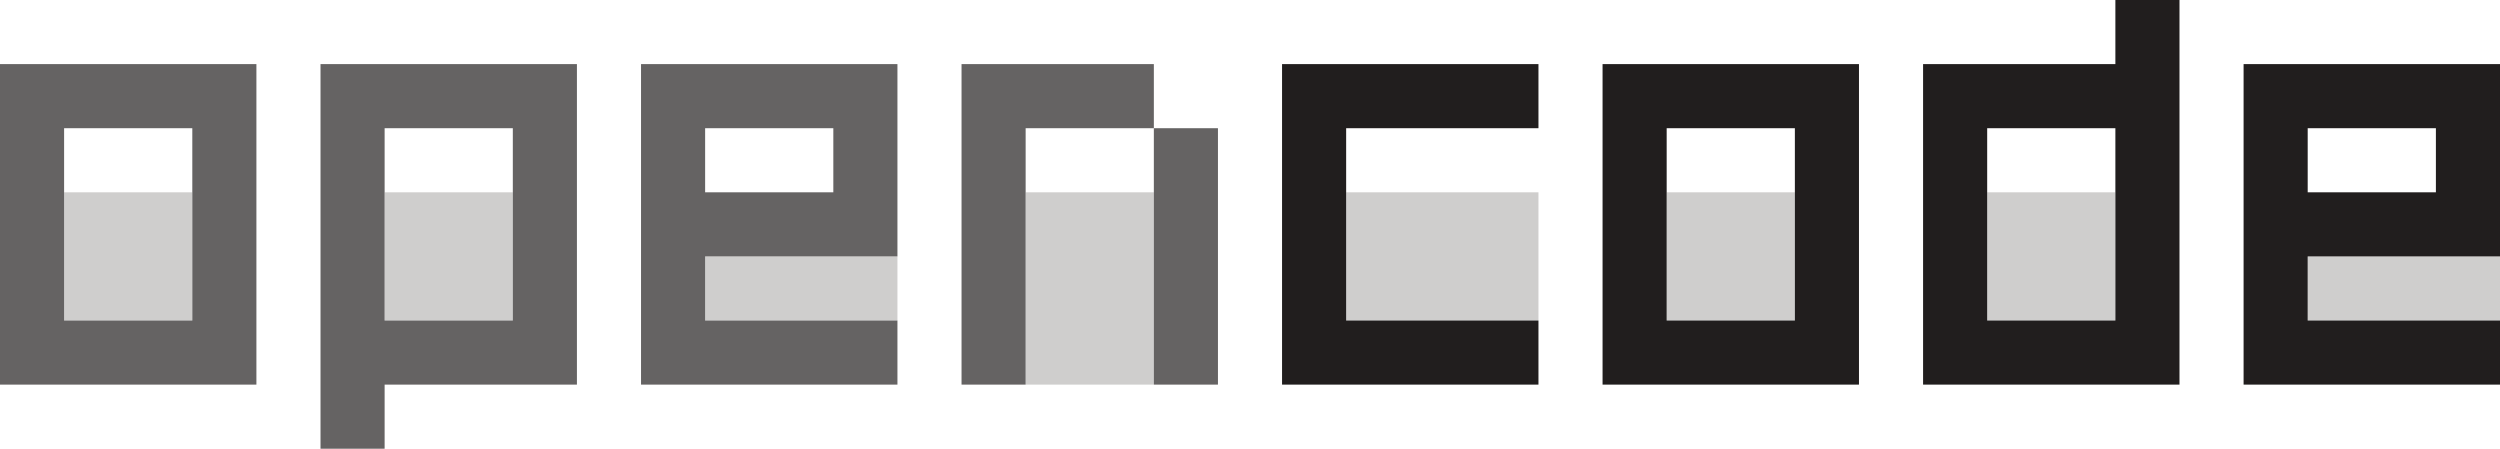
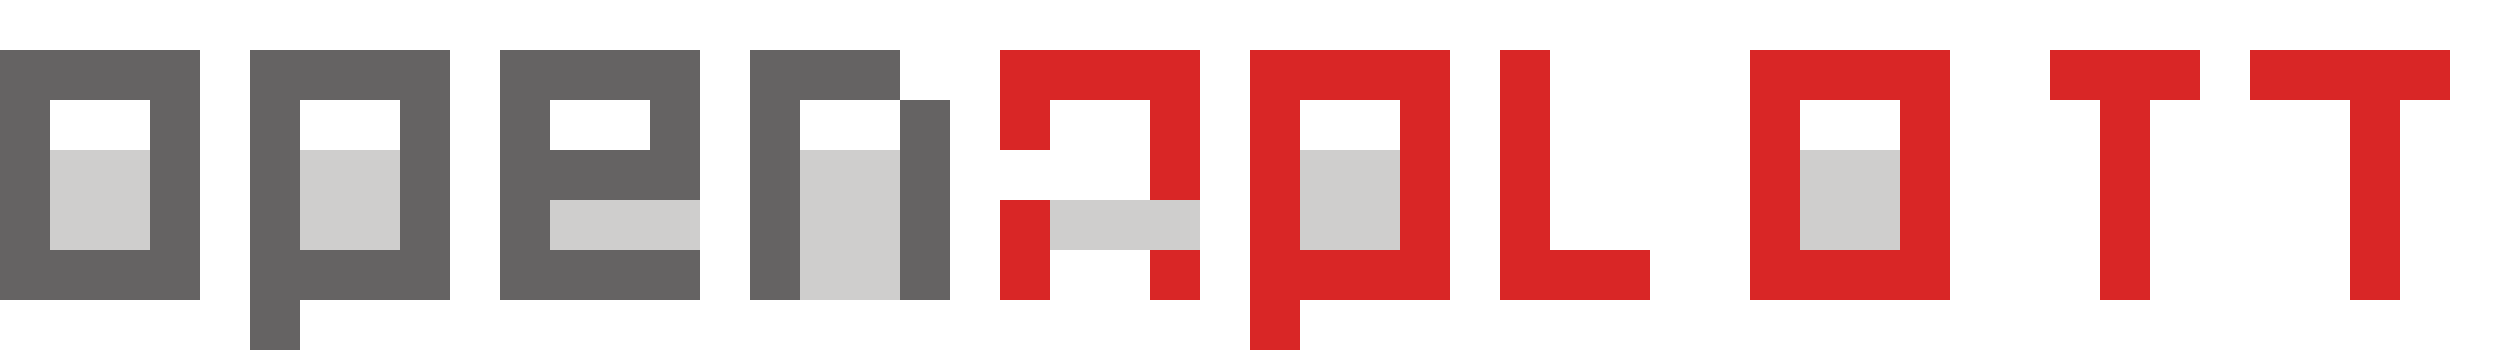
- <svg xmlns="http://www.w3.org/2000/svg" width="234" height="42" viewBox="0 0 234 42" fill="none">
+ <svg xmlns="http://www.w3.org/2000/svg" width="300" height="42" viewBox="0 0 300 42" fill="none">
  <path d="M18 30H6V18H18V30Z" fill="#CFCECD" />
  <path d="M18 12H6V30H18V12ZM24 36H0V6H24V36Z" fill="#656363" />
  <path d="M48 30H36V18H48V30Z" fill="#CFCECD" />
  <path d="M36 30H48V12H36V30ZM54 36H36V42H30V6H54V36Z" fill="#656363" />
  <path d="M84 24V30H66V24H84Z" fill="#CFCECD" />
  <path d="M84 24H66V30H84V36H60V6H84V24ZM66 18H78V12H66V18Z" fill="#656363" />
  <path d="M108 36H96V18H108V36Z" fill="#CFCECD" />
  <path d="M108 12H96V36H90V6H108V12ZM114 36H108V12H114V36Z" fill="#656363" />
-   <path d="M144 30H126V18H144V30Z" fill="#CFCECD" />
-   <path d="M144 12H126V30H144V36H120V6H144V12Z" fill="#211E1E" />
+   <path d="M144 24V30H126V24H144Z" fill="#CFCECD" />
+   <path d="M138 12H126V18H138V12ZM144 24H126V30H144V36H120V24H138V18H120V6H144V12ZM138 30H126V36H138V30Z" fill="#d92626" />
  <path d="M168 30H156V18H168V30Z" fill="#CFCECD" />
-   <path d="M168 12H156V30H168V12ZM174 36H150V6H174V36Z" fill="#211E1E" />
-   <path d="M198 30H186V18H198V30Z" fill="#CFCECD" />
-   <path d="M198 12H186V30H198V12ZM204 36H180V6H198V0H204V36Z" fill="#211E1E" />
-   <path d="M234 24V30H216V24H234Z" fill="#CFCECD" />
-   <path d="M216 12V18H228V12H216ZM234 24H216V30H234V36H210V6H234V24Z" fill="#211E1E" />
+   <path d="M156 30H168V12H156V30ZM174 36H156V42H150V6H174V36Z" fill="#d92626" />
+   <path d="M198 30V36H186V30H198Z" fill="#CFCECD" />
+   <path d="M180 6H186V30H198V36H180V6Z" fill="#d92626" />
+   <path d="M228 30H216V18H228V30Z" fill="#CFCECD" />
+   <path d="M228 12H216V30H228V12ZM234 36H210V6H234V36Z" fill="#d92626" />
+   <path d="M258 36H252V12H258V36Z" fill="#CFCECD" />
+   <path d="M264 6H246V12H252V36H258V12H264V6Z" fill="#d92626" />
+   <path d="M288 36H282V12H288V36Z" fill="#CFCECD" />
+   <path d="M294 6H270V12H282V36H288V12H294V6Z" fill="#d92626" />
</svg>
